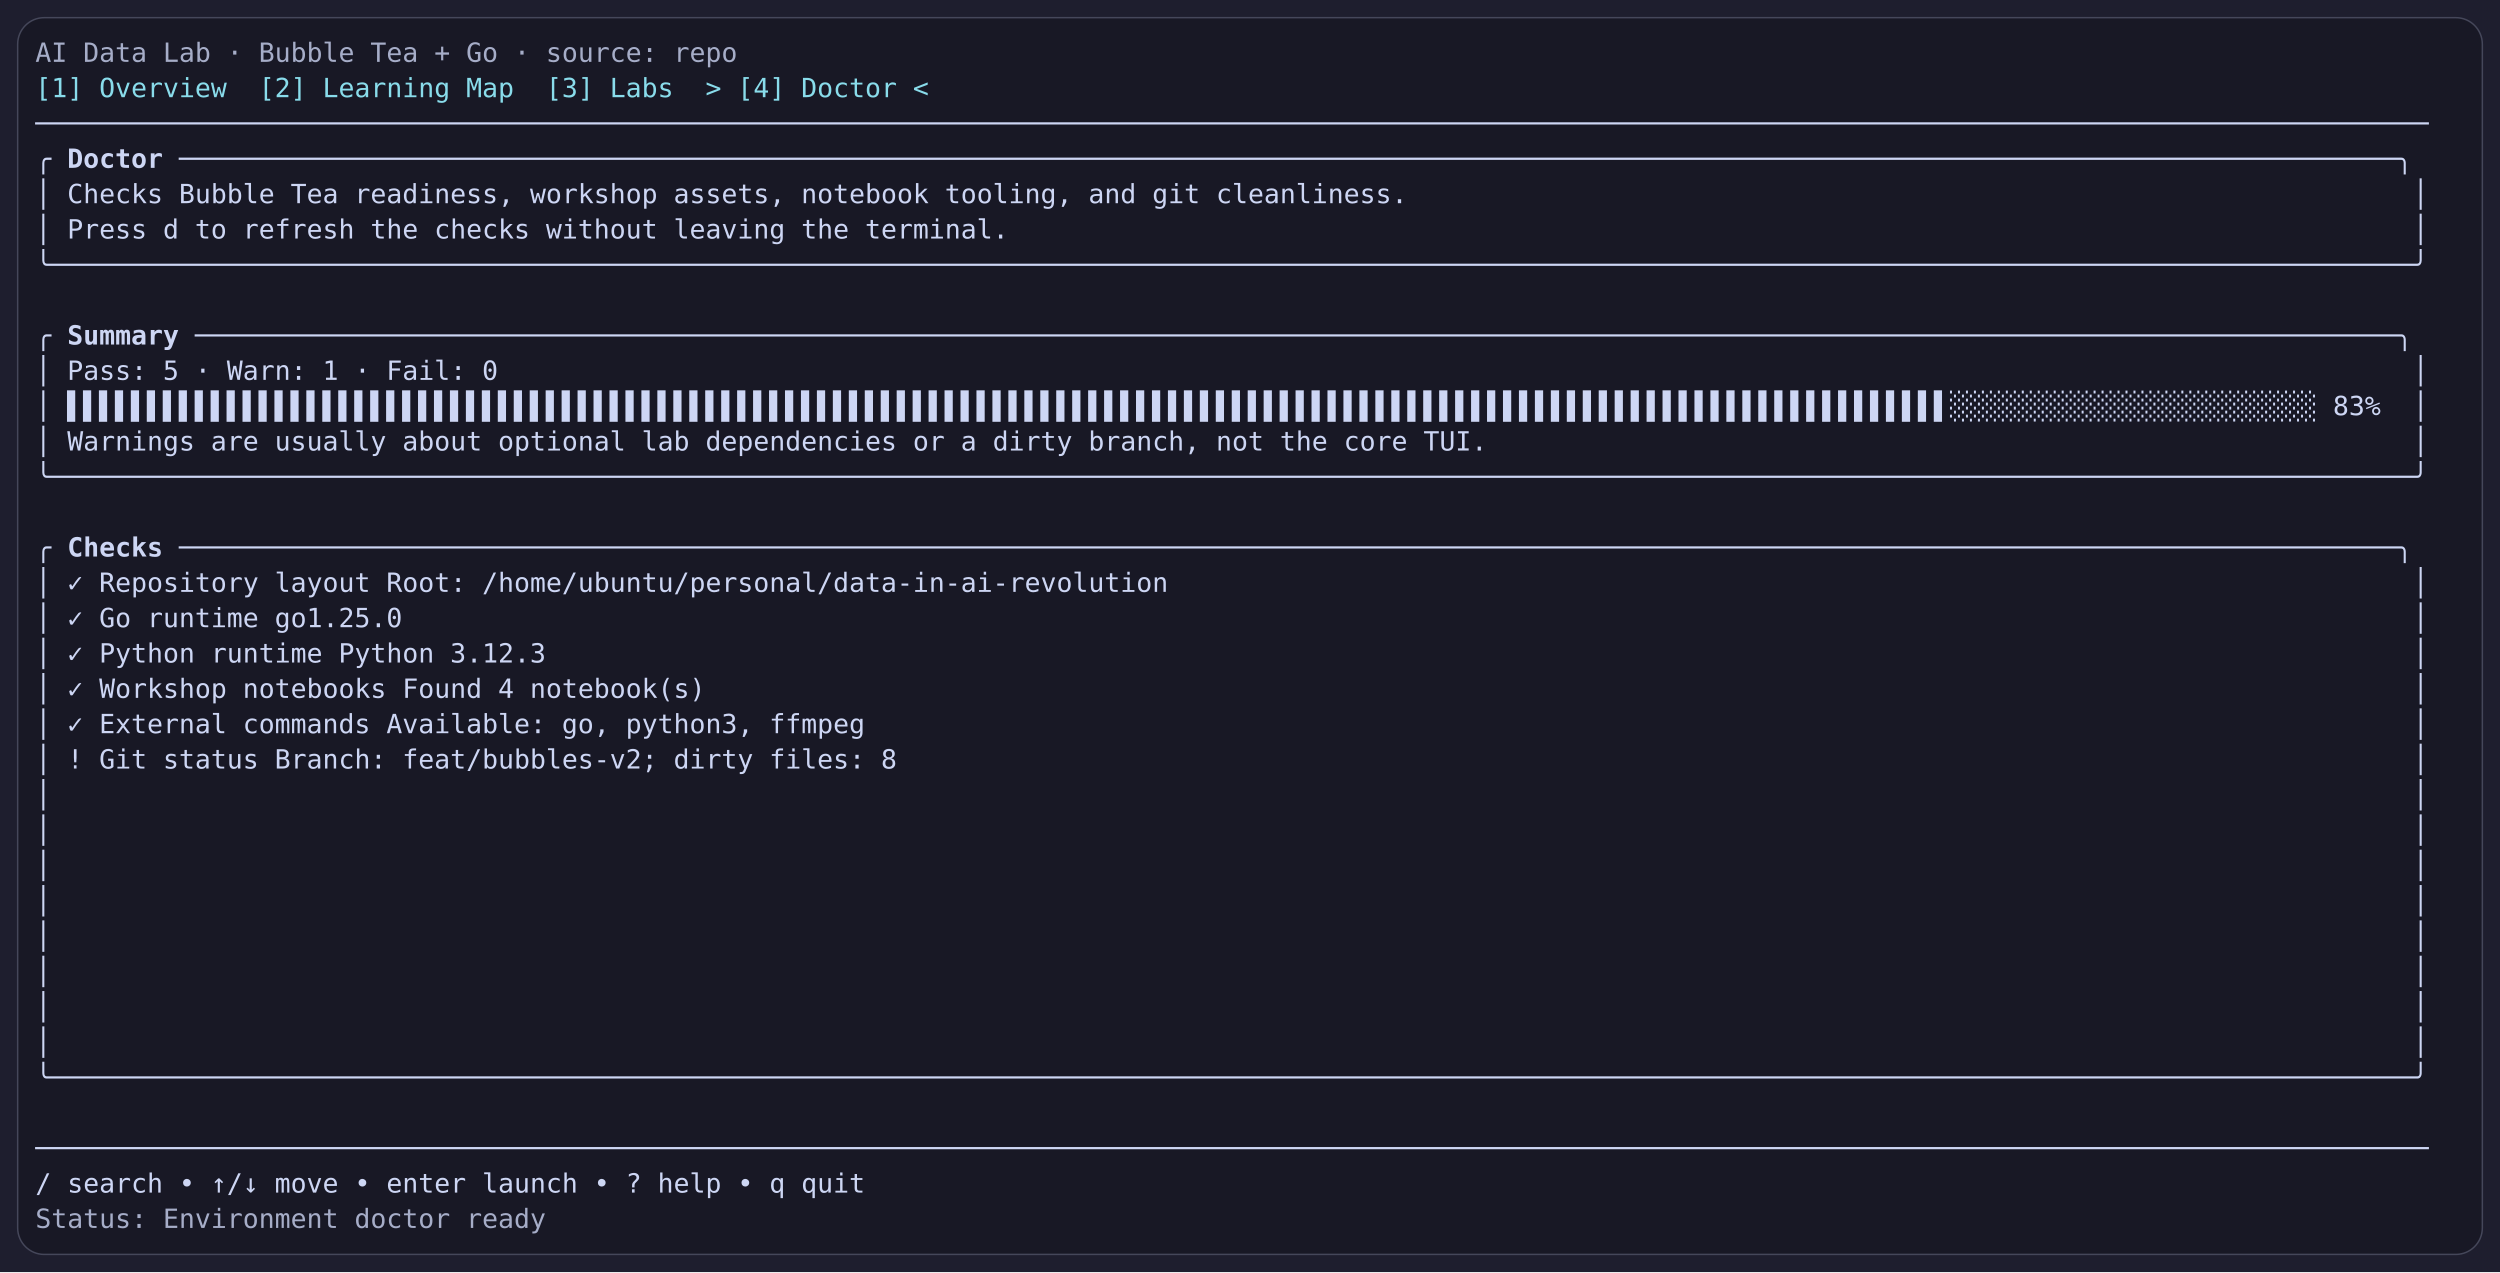
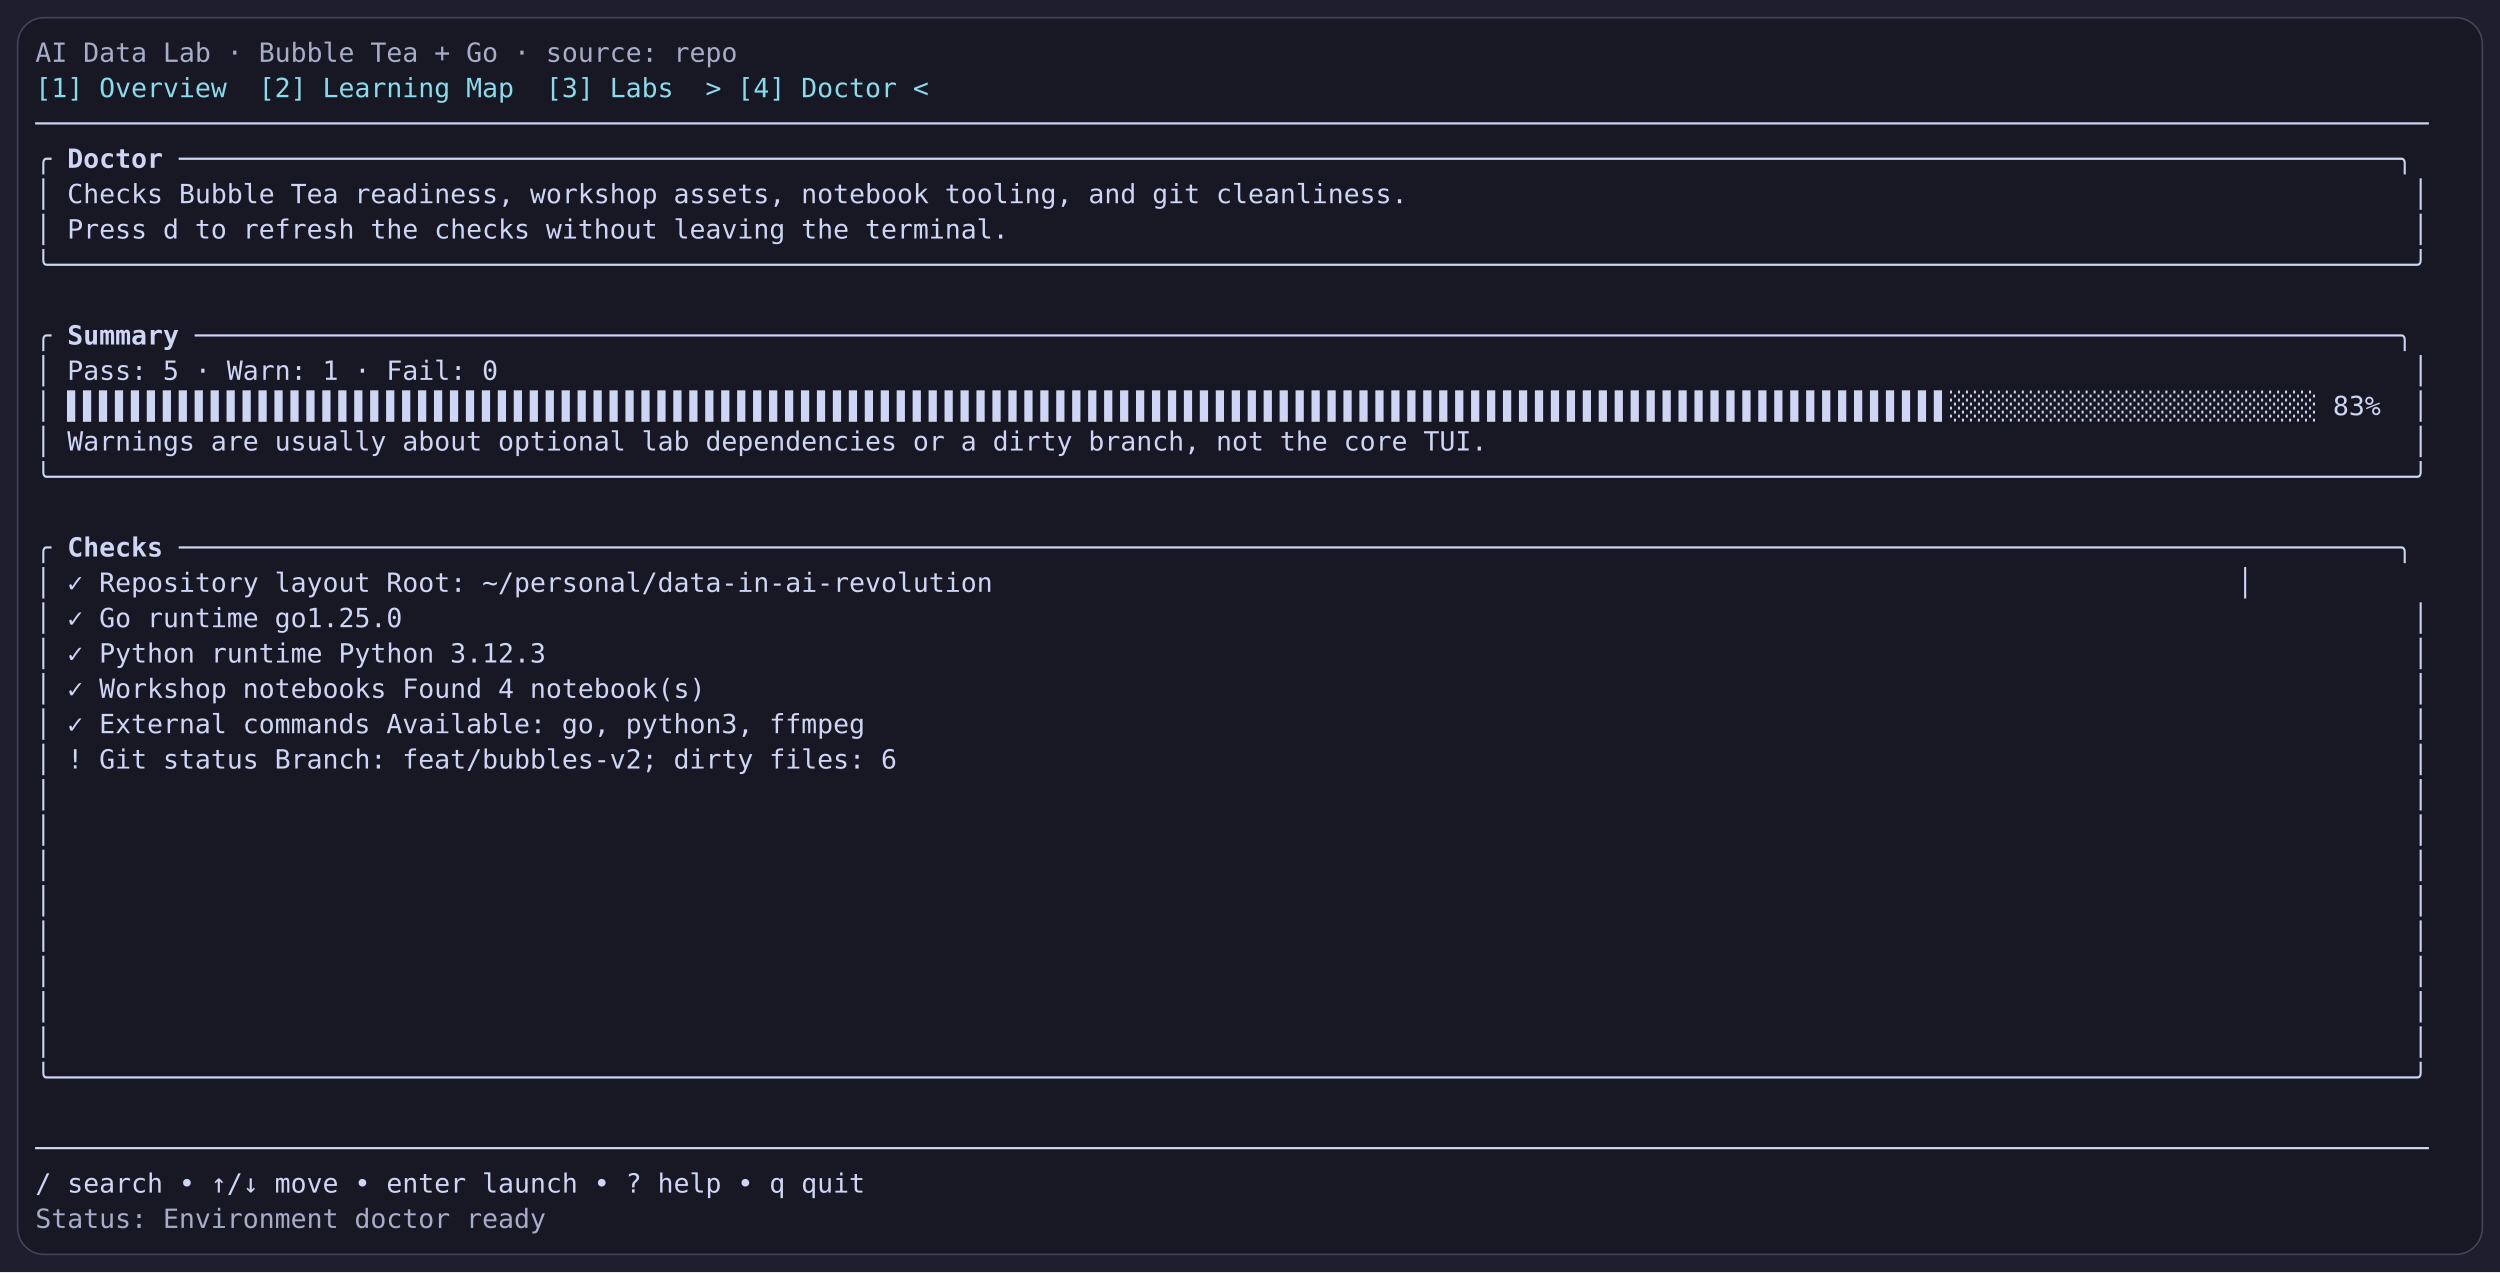
<svg xmlns="http://www.w3.org/2000/svg" viewBox="0 0 1698 864">
  <rect width="100%" height="100%" fill="#1e1e2e" />
  <rect x="12" y="12" width="1674" height="840" rx="18" fill="#181825" stroke="#45475a" />
  <style>text{font-family:ui-monospace,SFMono-Regular,Menlo,Consolas,monospace;font-size:18px;fill:#cdd6f4;}.muted{fill:#a6adc8;}.accent{fill:#89dceb;}.warm{fill:#f9e2af;}.title{fill:#cdd6f4;font-weight:700;}</style>
  <text class="muted" x="24" y="42">AI Data Lab · Bubble Tea + Go · source: repo</text>
  <text class="accent" x="24" y="66">[1] Overview  [2] Learning Map  [3] Labs  &gt; [4] Doctor &lt;</text>
  <text x="24" y="90">──────────────────────────────────────────────────────────────────────────────────────────────────────────────────────────────────────────────────────</text>
  <text class="title" x="24" y="114">╭ Doctor ───────────────────────────────────────────────────────────────────────────────────────────────────────────────────────────────────────────╮</text>
  <text x="24" y="138">│ Checks Bubble Tea readiness, workshop assets, notebook tooling, and git cleanliness.                                                               │</text>
  <text x="24" y="162">│ Press d to refresh the checks without leaving the terminal.                                                                                        │</text>
  <text x="24" y="186">╰────────────────────────────────────────────────────────────────────────────────────────────────────────────────────────────────────────────────────╯</text>
  <text x="24" y="210" />
  <text class="title" x="24" y="234">╭ Summary ──────────────────────────────────────────────────────────────────────────────────────────────────────────────────────────────────────────╮</text>
  <text x="24" y="258">│ Pass: 5 · Warn: 1 · Fail: 0                                                                                                                        │</text>
  <text x="24" y="282">│ ▌▌▌▌▌▌▌▌▌▌▌▌▌▌▌▌▌▌▌▌▌▌▌▌▌▌▌▌▌▌▌▌▌▌▌▌▌▌▌▌▌▌▌▌▌▌▌▌▌▌▌▌▌▌▌▌▌▌▌▌▌▌▌▌▌▌▌▌▌▌▌▌▌▌▌▌▌▌▌▌▌▌▌▌▌▌▌▌▌▌▌▌▌▌▌▌▌▌▌▌▌▌▌▌▌▌▌▌▌▌▌▌▌▌▌▌▌▌░░░░░░░░░░░░░░░░░░░░░░░ 83%  │</text>
  <text x="24" y="306">│ Warnings are usually about optional lab dependencies or a dirty branch, not the core TUI.                                                          │</text>
  <text x="24" y="330">╰────────────────────────────────────────────────────────────────────────────────────────────────────────────────────────────────────────────────────╯</text>
  <text x="24" y="354" />
  <text class="title" x="24" y="378">╭ Checks ───────────────────────────────────────────────────────────────────────────────────────────────────────────────────────────────────────────╮</text>
-   <text x="24" y="402">│ ✓ Repository layout Root: /home/ubuntu/personal/data-in-ai-revolution                                                                              │</text>
+   <text x="24" y="402">│ ✓ Repository layout Root: ~/personal/data-in-ai-revolution                                                                              │</text>
  <text x="24" y="426">│ ✓ Go runtime go1.25.0                                                                                                                              │</text>
  <text x="24" y="450">│ ✓ Python runtime Python 3.12.3                                                                                                                     │</text>
  <text x="24" y="474">│ ✓ Workshop notebooks Found 4 notebook(s)                                                                                                           │</text>
  <text x="24" y="498">│ ✓ External commands Available: go, python3, ffmpeg                                                                                                 │</text>
-   <text x="24" y="522">│ ! Git status Branch: feat/bubbles-v2; dirty files: 8                                                                                               │</text>
+   <text x="24" y="522">│ ! Git status Branch: feat/bubbles-v2; dirty files: 6                                                                                               │</text>
  <text x="24" y="546">│                                                                                                                                                    │</text>
  <text x="24" y="570">│                                                                                                                                                    │</text>
  <text x="24" y="594">│                                                                                                                                                    │</text>
  <text x="24" y="618">│                                                                                                                                                    │</text>
  <text x="24" y="642">│                                                                                                                                                    │</text>
  <text x="24" y="666">│                                                                                                                                                    │</text>
  <text x="24" y="690">│                                                                                                                                                    │</text>
  <text x="24" y="714">│                                                                                                                                                    │</text>
  <text x="24" y="738">╰────────────────────────────────────────────────────────────────────────────────────────────────────────────────────────────────────────────────────╯</text>
  <text x="24" y="762" />
  <text x="24" y="786">──────────────────────────────────────────────────────────────────────────────────────────────────────────────────────────────────────────────────────</text>
  <text x="24" y="810">/ search • ↑/↓ move • enter launch • ? help • q quit</text>
  <text class="muted" x="24" y="834">Status: Environment doctor ready</text>
</svg>
